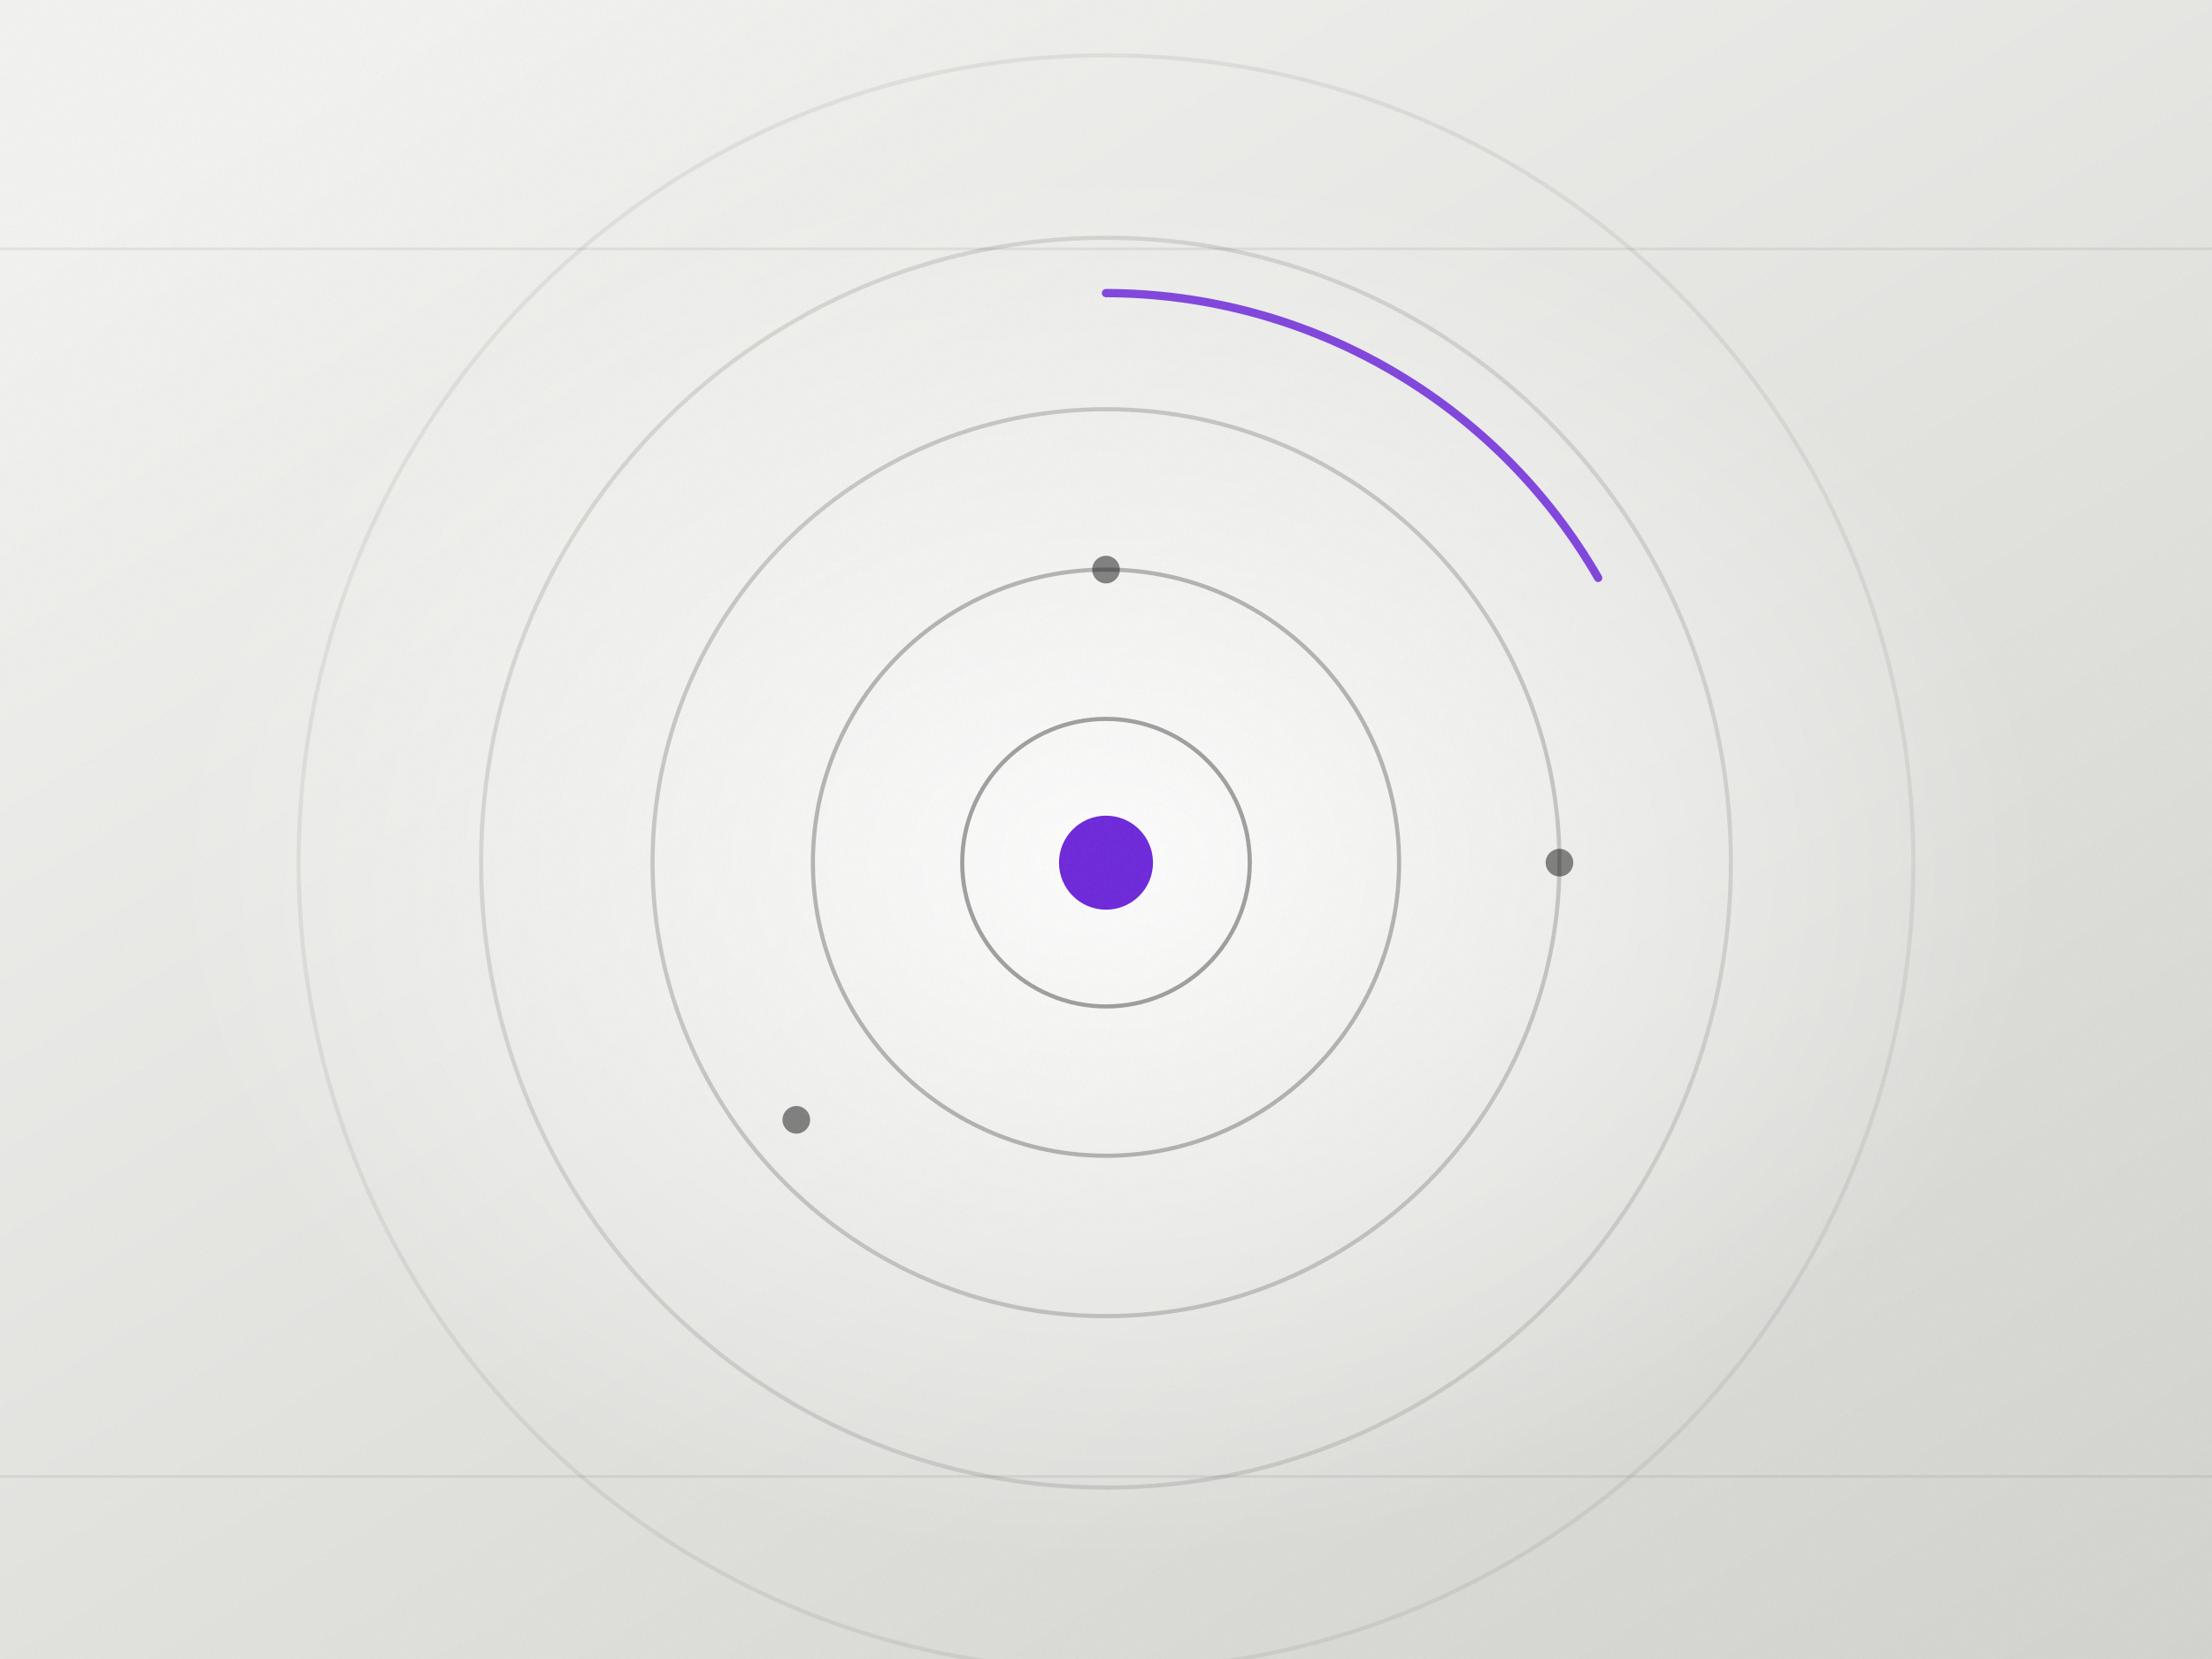
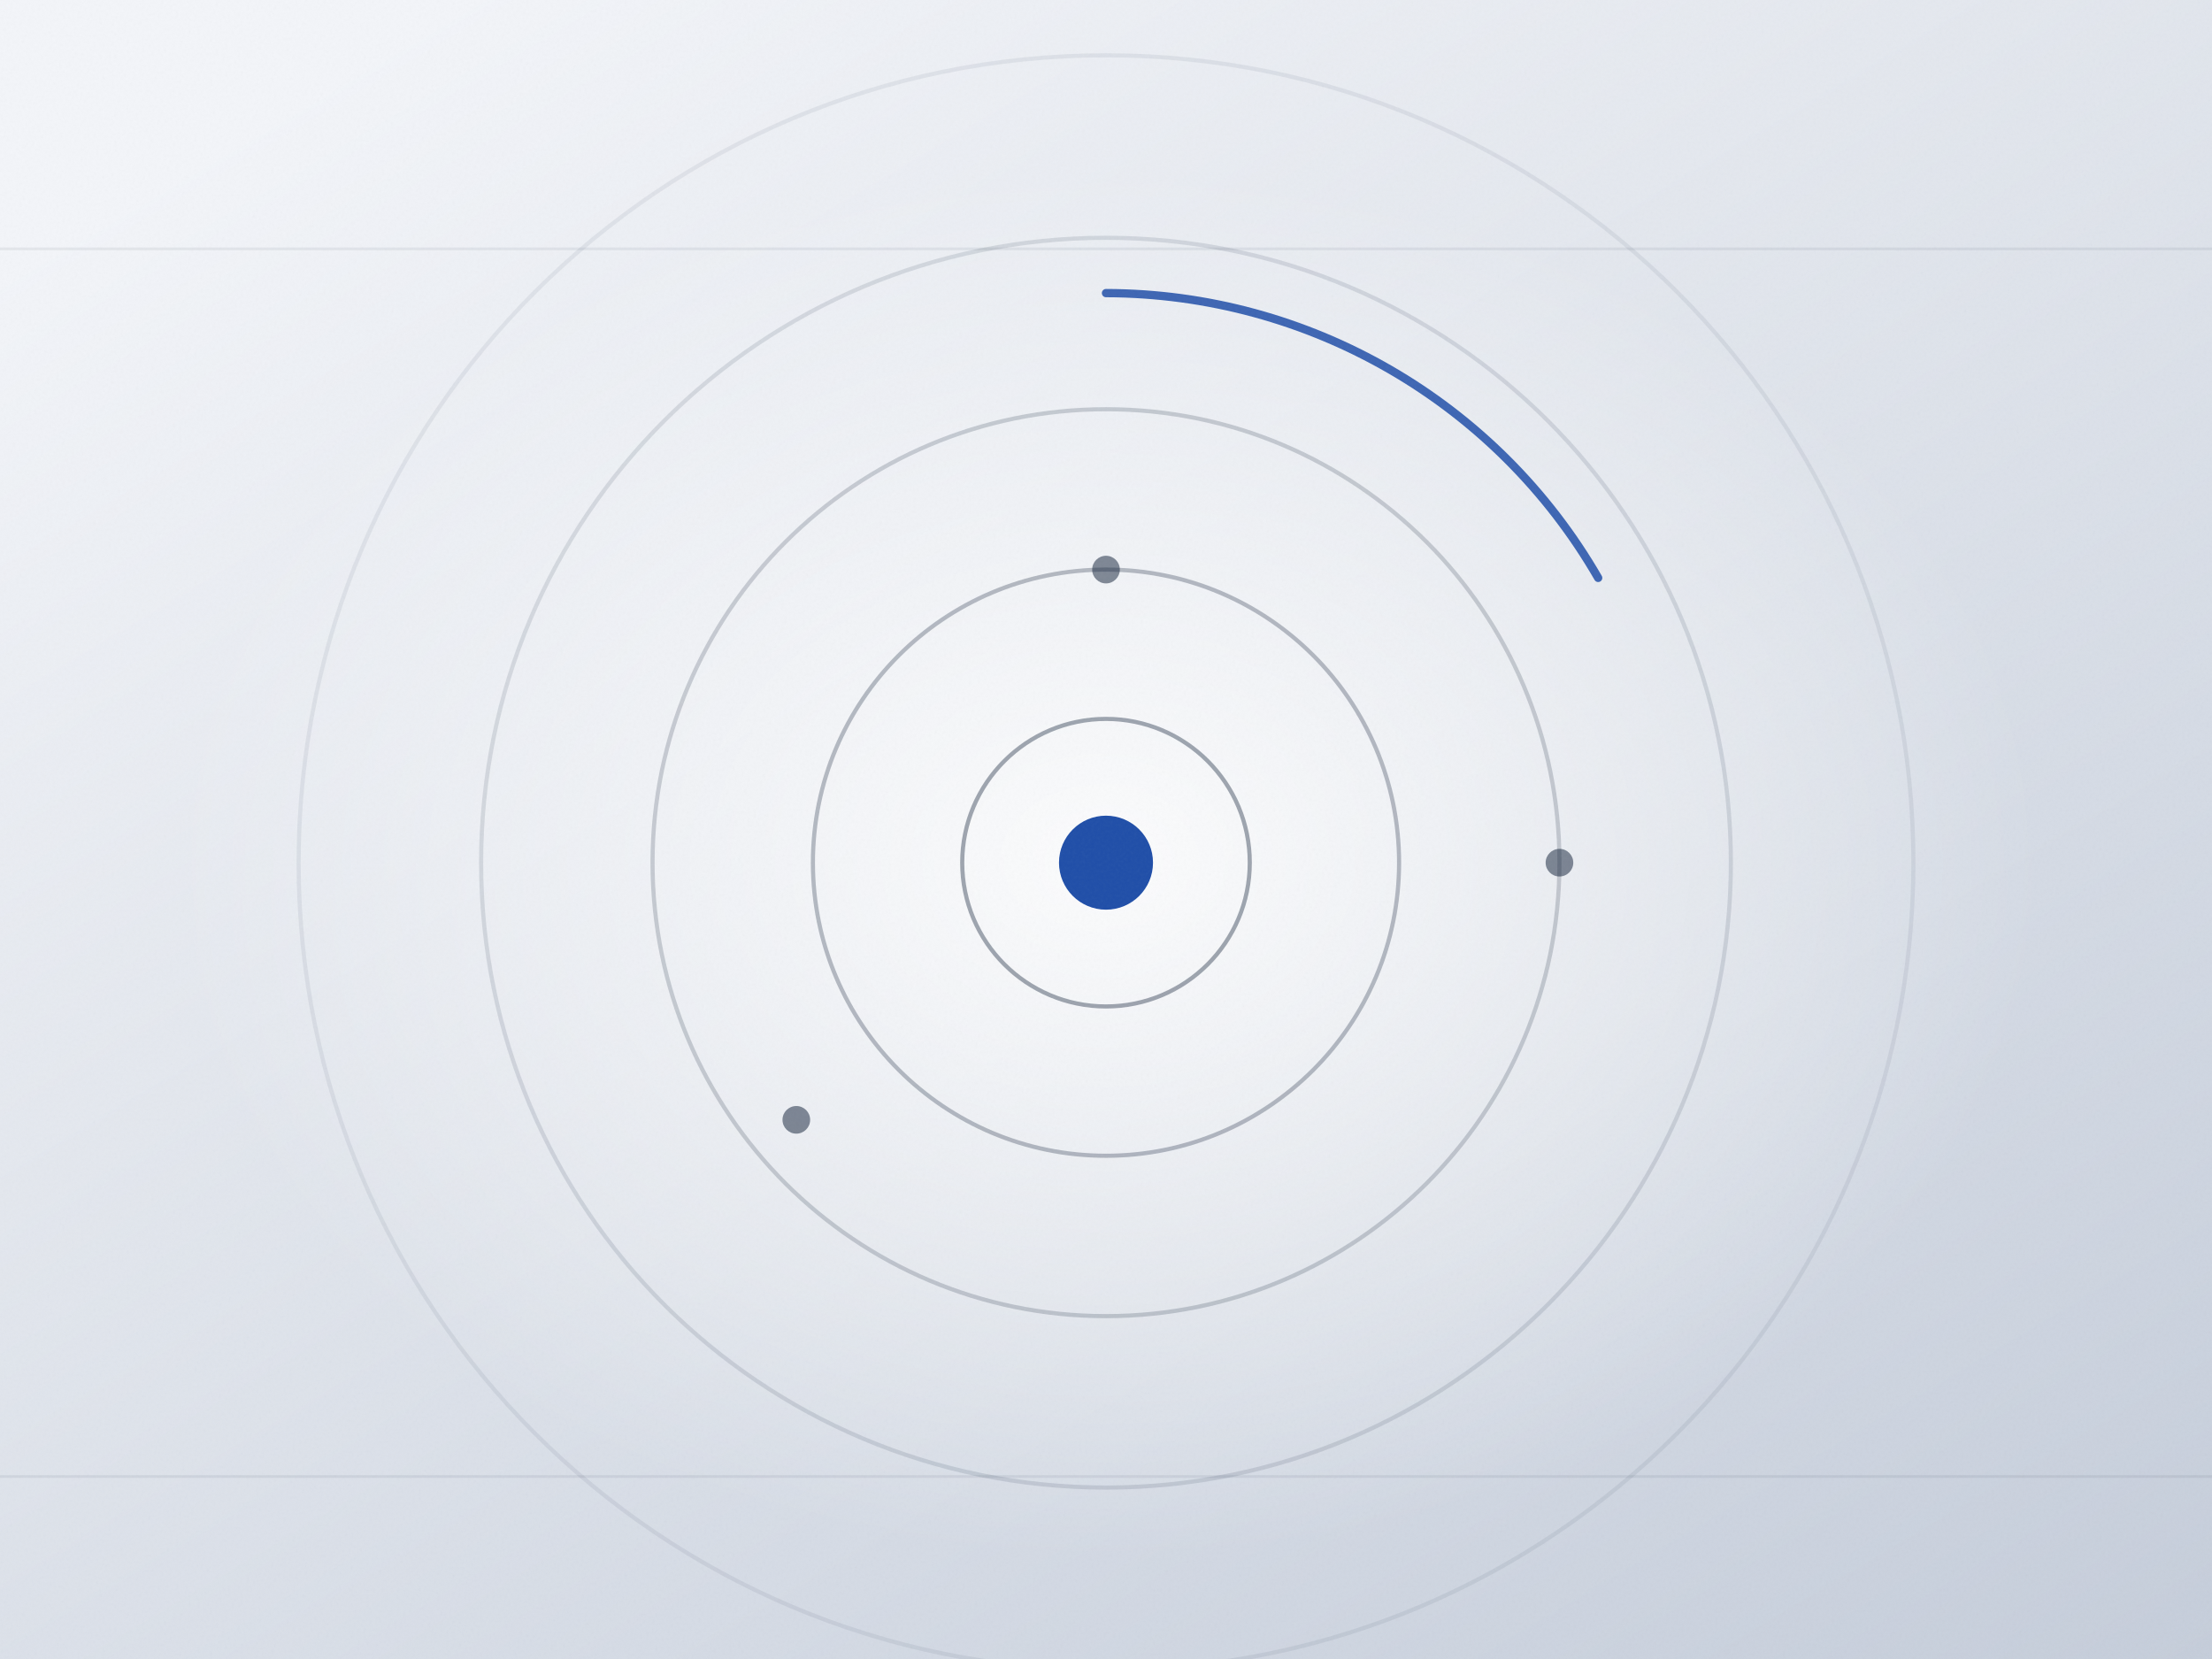
<svg xmlns="http://www.w3.org/2000/svg" viewBox="0 0 800 600" width="800" height="600" role="img" aria-label="Composition abstraite : ondes concentriques autour d'un point actif">
  <defs>
    <linearGradient id="g2" x1=".2" y1="0" x2="1" y2="1">
-       <stop offset="0%" stop-color="#F2F2F0" />
-       <stop offset="100%" stop-color="#D2D2CE" />
+       <stop offset="0%" stop-color="#F3F5F9" />
+       <stop offset="100%" stop-color="#C5CDDA" />
    </linearGradient>
    <radialGradient id="halo" cx="50%" cy="52%" r="42%">
      <stop offset="0%" stop-color="#FFFFFF" stop-opacity=".9" />
      <stop offset="100%" stop-color="#FFFFFF" stop-opacity="0" />
    </radialGradient>
    <filter id="n2" x="0" y="0" width="100%" height="100%">
      <feTurbulence type="fractalNoise" baseFrequency="0.9" numOctaves="3" stitchTiles="stitch" />
      <feColorMatrix type="saturate" values="0" />
    </filter>
    <clipPath id="c2">
      <rect width="800" height="600" />
    </clipPath>
  </defs>
  <g clip-path="url(#c2)">
    <rect width="800" height="600" fill="url(#g2)" />
    <rect width="800" height="600" fill="url(#halo)" />
-     <g fill="none" stroke="#0E0E0E" transform="translate(400 312)">
+     <g fill="none" stroke="#0B1B33" transform="translate(400 312)">
      <circle r="52" stroke-opacity=".38" stroke-width="1.5" />
      <circle r="106" stroke-opacity=".28" stroke-width="1.5" />
      <circle r="164" stroke-opacity=".19" stroke-width="1.5" />
      <circle r="226" stroke-opacity=".12" stroke-width="1.5" />
      <circle r="292" stroke-opacity=".07" stroke-width="1.5" />
    </g>
-     <path d="M400 106a206 206 0 0 1 178 103" fill="none" stroke="#6D28D9" stroke-opacity=".85" stroke-width="3" stroke-linecap="round" />
-     <circle cx="400" cy="312" r="17" fill="#6D28D9" />
-     <g fill="#0E0E0E" fill-opacity=".5">
+     <path d="M400 106a206 206 0 0 1 178 103" fill="none" stroke="#1F4EA8" stroke-opacity=".85" stroke-width="3" stroke-linecap="round" />
+     <circle cx="400" cy="312" r="17" fill="#1F4EA8" />
+     <g fill="#0B1B33" fill-opacity=".5">
      <circle cx="400" cy="206" r="5" />
      <circle cx="564" cy="312" r="5" />
      <circle cx="288" cy="405" r="5" />
    </g>
-     <g stroke="#0E0E0E" stroke-opacity=".07" stroke-width="1">
+     <g stroke="#0B1B33" stroke-opacity=".07" stroke-width="1">
      <path d="M0 90h800M0 534h800" />
    </g>
    <rect width="800" height="600" filter="url(#n2)" opacity=".05" />
  </g>
</svg>
